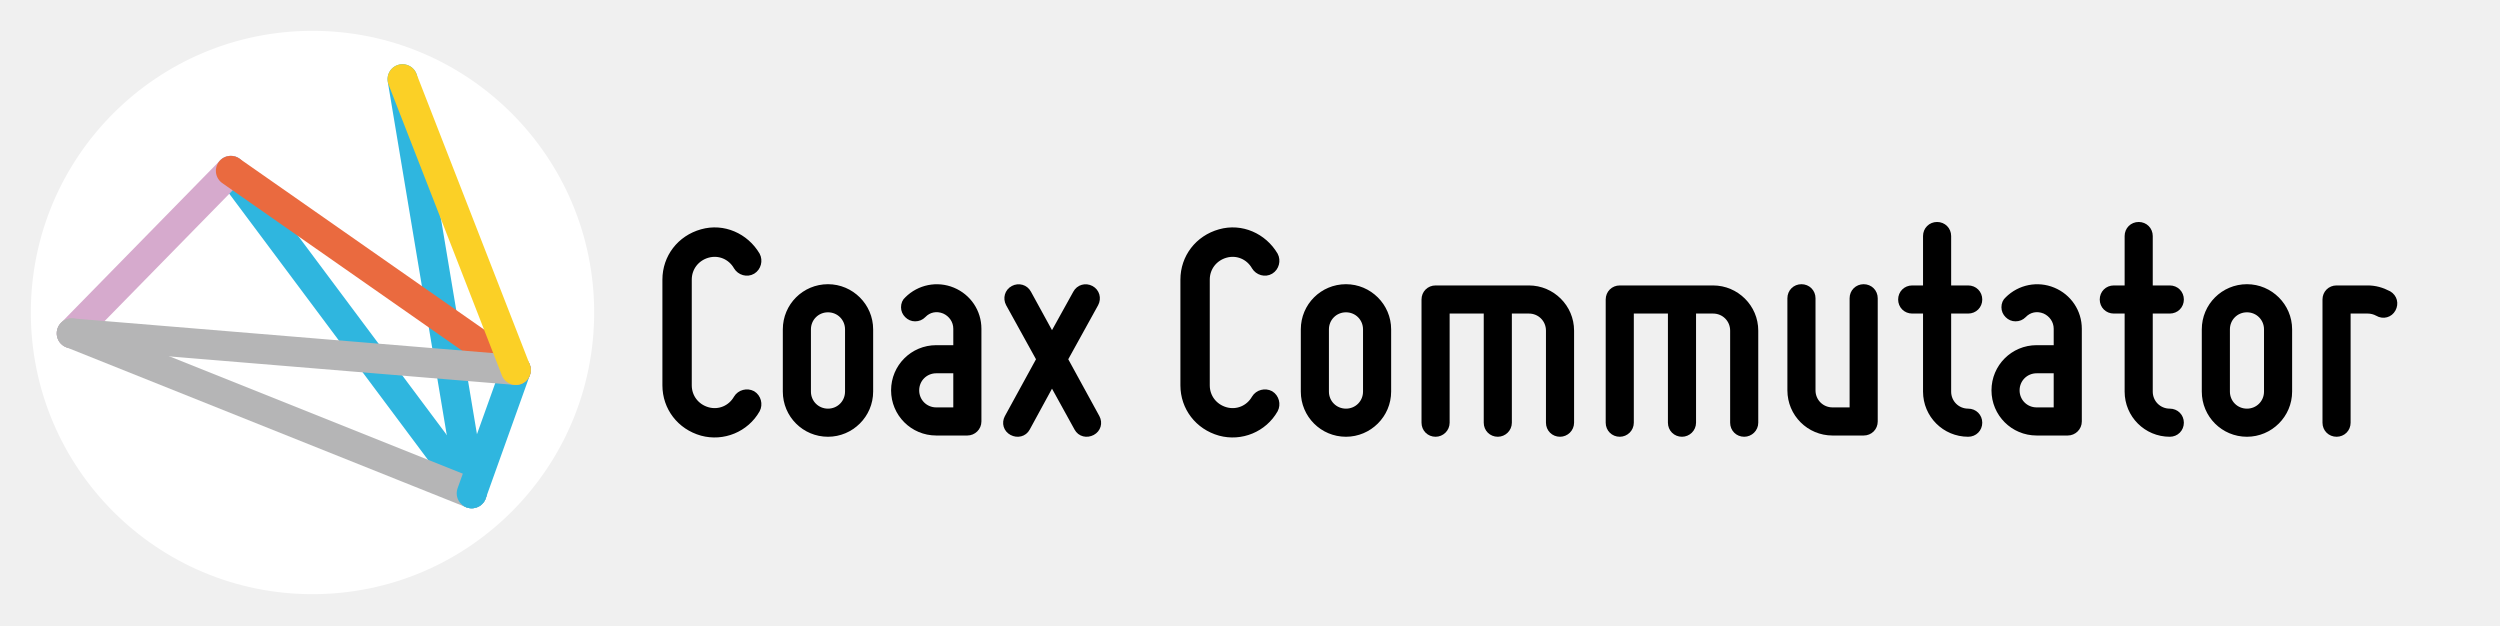
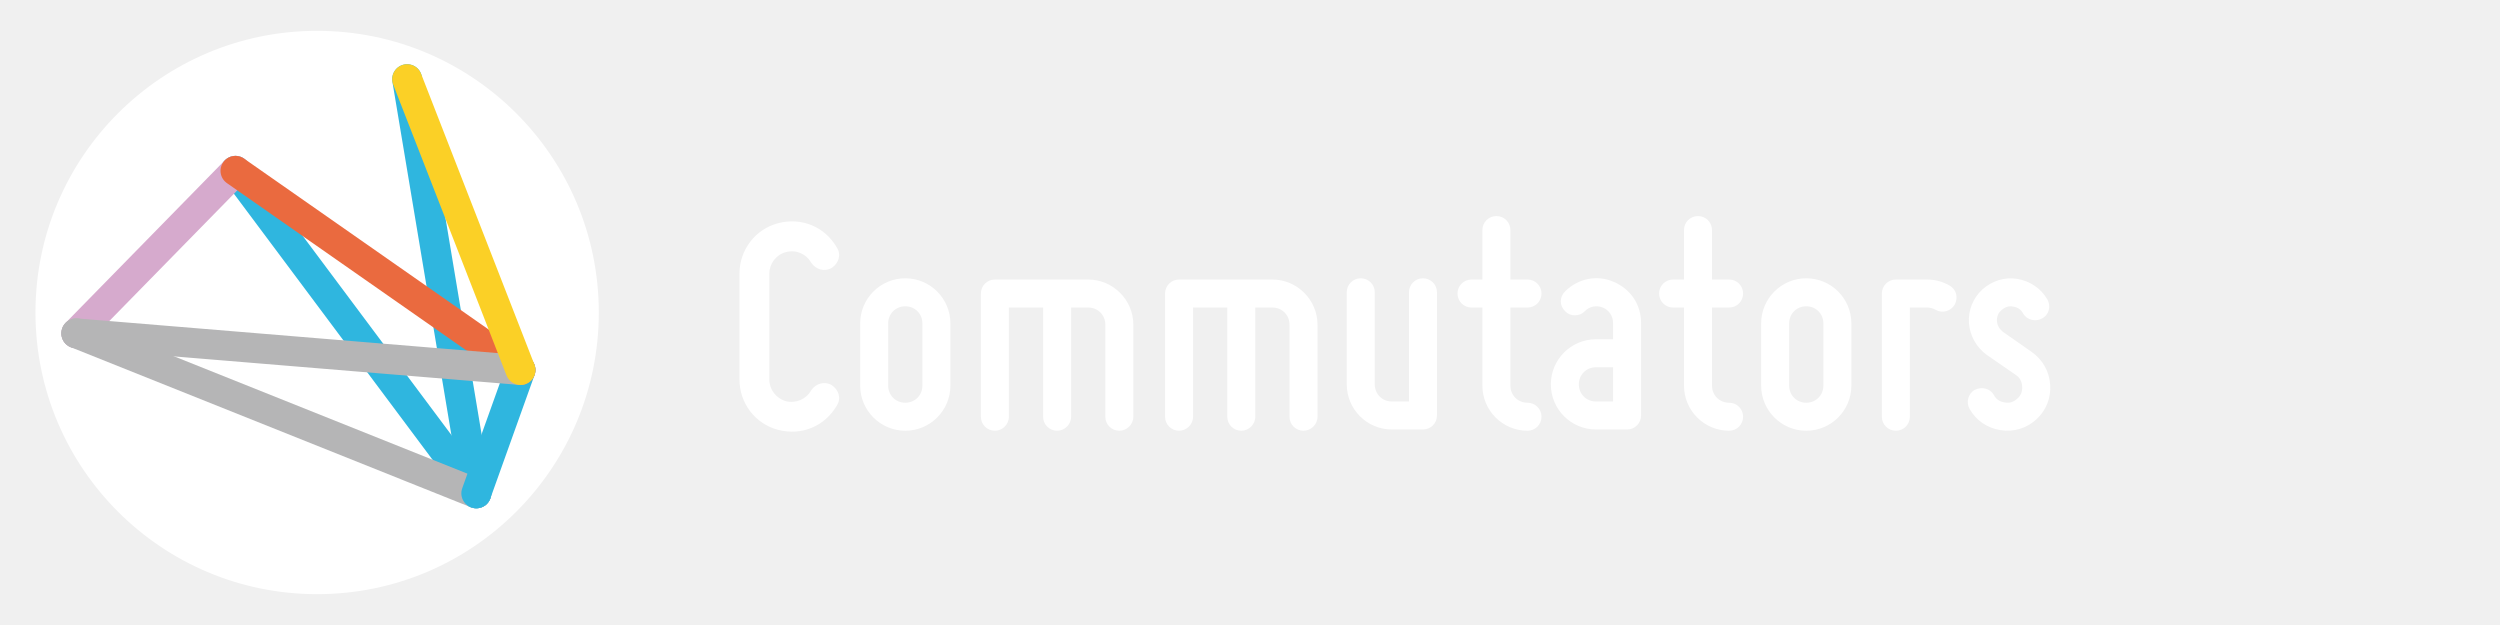
- <svg xmlns="http://www.w3.org/2000/svg" version="1.1" id="Layer_1" x="0px" y="0px" viewBox="0 0 300 75.1" style="enable-background:new 0 0 300 75.1;" xml:space="preserve">
-   <defs id="defs66" />
+ <svg xmlns="http://www.w3.org/2000/svg" version="1.1" id="Layer_1" x="0px" y="0px" viewBox="0 0 300 75" xml:space="preserve" width="300" height="75">
+   <defs id="defs66">
+     <linearGradient id="linearGradient990">
+       <stop style="stop-color:#ffffff;stop-opacity:1;" offset="0" id="stop988" />
+     </linearGradient>
+   </defs>
  <style type="text/css" id="style2">
	.st0{fill:#FFFFFF;}
	.st1{fill:none;stroke:#2FB6DF;stroke-width:3.59;stroke-linecap:round;stroke-miterlimit:10;}
	.st2{fill:none;stroke:#D6AACD;stroke-width:3.59;stroke-linecap:round;stroke-miterlimit:10;}
	.st3{fill:none;stroke:#B5B5B6;stroke-width:3.59;stroke-linecap:round;stroke-miterlimit:10;}
	.st4{fill:none;stroke:#EA6A3F;stroke-width:3.59;stroke-linecap:round;stroke-miterlimit:10;}
	.st5{fill:none;stroke:#FBD026;stroke-width:3.59;stroke-linecap:round;stroke-miterlimit:10;}
	.st6{fill:#2FB6DF;}
	.st7{fill:none;stroke:#D15527;stroke-width:3.59;stroke-linecap:round;stroke-miterlimit:10;}
	.st8{fill:none;}
</style>
-   <g id="g35">
-     <g id="Layer_1_1_">
-       <circle class="st0" cx="37.5" cy="37.5" r="33.8" id="circle6" />
-       <line class="st1" x1="48.3" y1="9.5" x2="56.6" y2="59.2" id="line8" />
-       <line class="st1" x1="27.7" y1="20.5" x2="56.6" y2="59.2" id="line10" />
-       <line class="st2" x1="8.6" y1="40" x2="27.7" y2="20.5" id="line12" />
-       <line class="st3" x1="8.6" y1="40" x2="56.6" y2="59.2" id="line14" />
-       <line class="st1" x1="56.6" y1="59.2" x2="61.9" y2="44.4" id="line16" />
-       <line class="st4" x1="27.7" y1="20.5" x2="61.9" y2="44.4" id="line18" />
-       <line class="st3" x1="8.6" y1="40" x2="61.9" y2="44.4" id="line20" />
-       <line class="st5" x1="48.3" y1="9.5" x2="61.9" y2="44.4" id="line22" />
-       <path class="st6" d="M40.5,28.5" id="path24" />
-       <path class="st7" d="M41.9,29.7" id="path26" />
-       <path class="st6" d="M28.1,30.2" id="path28" />
-       <path class="st6" d="M28.1,30.2" id="path30" />
-       <circle class="st8" cx="37.5" cy="37.5" r="37.5" id="circle32" />
-     </g>
-   </g>
  <g id="g61">
    <g aria-label="Coax Commutator" id="text503" style="font-weight:bold;font-size:37.333px;font-family:Miso;-inkscape-font-specification:'Miso Bold';stroke:#000000;stroke-width:1.134;stroke-linejoin:round">
-       <path d="m 84.275,51.732 c 2.464,0.672 5.115,-0.411 6.384,-2.651 0.299,-0.56 0.112,-1.307 -0.448,-1.643 -0.56,-0.299 -1.307,-0.112 -1.643,0.448 -0.747,1.307 -2.24,1.941 -3.696,1.531 -1.456,-0.411 -2.427,-1.68 -2.427,-3.173 V 33.551 c 0,-1.493 0.971,-2.763 2.427,-3.173 1.456,-0.411 2.949,0.224 3.696,1.531 0.336,0.56 1.083,0.784 1.643,0.448 0.56,-0.336 0.747,-1.083 0.448,-1.643 -1.307,-2.203 -3.883,-3.36 -6.384,-2.651 -2.539,0.709 -4.219,2.912 -4.219,5.488 v 12.693 c 0,2.576 1.68,4.779 4.219,5.488 z" style="font-weight:normal;-inkscape-font-specification:Miso" id="path5842" />
-       <path d="m 99.358,51.844 c 2.651,0 4.853,-2.165 4.853,-4.853 v -7.467 c 0,-2.688 -2.203,-4.853 -4.853,-4.853 -2.688,0 -4.853,2.165 -4.853,4.853 v 7.467 c 0,2.688 2.165,4.853 4.853,4.853 z m 0,-14.933 c 1.456,0 2.613,1.157 2.613,2.613 v 7.467 c 0,1.456 -1.157,2.613 -2.613,2.613 -1.456,0 -2.613,-1.157 -2.613,-2.613 v -7.467 c 0,-1.456 1.157,-2.613 2.613,-2.613 z" style="font-weight:normal;-inkscape-font-specification:Miso" id="path5844" />
-       <path d="m 114.963,41.988 h -2.613 c -2.688,0 -4.853,2.165 -4.853,4.853 0,2.688 2.165,4.853 4.853,4.853 h 3.733 c 0.597,0 1.12,-0.485 1.12,-1.12 V 39.449 c 0,-1.941 -1.157,-3.659 -2.949,-4.405 -1.792,-0.747 -3.845,-0.336 -5.227,1.045 -0.224,0.187 -0.336,0.448 -0.336,0.784 0,0.299 0.112,0.56 0.336,0.784 0.224,0.224 0.485,0.336 0.784,0.336 0.336,0 0.597,-0.112 0.821,-0.336 0.709,-0.747 1.755,-0.971 2.763,-0.56 0.933,0.411 1.568,1.307 1.568,2.352 z m -5.227,4.853 c 0,-1.456 1.157,-2.613 2.613,-2.613 h 2.613 v 5.227 h -2.613 c -1.456,0 -2.613,-1.157 -2.613,-2.613 z" style="font-weight:normal;-inkscape-font-specification:Miso" id="path5846" />
-       <path d="m 121.533,51.695 c 0.56,0.299 1.232,0.149 1.531,-0.411 l 3.173,-5.824 3.211,5.824 c 0.299,0.56 0.971,0.709 1.531,0.411 0.56,-0.299 0.747,-0.933 0.448,-1.493 l -3.883,-7.093 3.733,-6.757 c 0.299,-0.56 0.112,-1.232 -0.448,-1.531 -0.56,-0.299 -1.232,-0.112 -1.531,0.448 l -3.061,5.525 -3.024,-5.525 c -0.299,-0.56 -0.971,-0.747 -1.531,-0.448 -0.56,0.299 -0.747,0.971 -0.448,1.531 l 3.733,6.757 -3.883,7.093 c -0.299,0.56 -0.112,1.195 0.448,1.493 z" style="font-weight:normal;-inkscape-font-specification:Miso" id="path5848" />
-       <path d="m 146.435,51.732 c 2.464,0.672 5.115,-0.411 6.384,-2.651 0.299,-0.56 0.112,-1.307 -0.448,-1.643 -0.56,-0.299 -1.307,-0.112 -1.643,0.448 -0.747,1.307 -2.24,1.941 -3.696,1.531 -1.456,-0.411 -2.427,-1.68 -2.427,-3.173 V 33.551 c 0,-1.493 0.971,-2.763 2.427,-3.173 1.456,-0.411 2.949,0.224 3.696,1.531 0.336,0.56 1.083,0.784 1.643,0.448 0.56,-0.336 0.747,-1.083 0.448,-1.643 -1.307,-2.203 -3.883,-3.36 -6.384,-2.651 -2.539,0.709 -4.219,2.912 -4.219,5.488 v 12.693 c 0,2.576 1.68,4.779 4.219,5.488 z" style="font-weight:normal;-inkscape-font-specification:Miso" id="path5850" />
-       <path d="m 161.517,51.844 c 2.651,0 4.853,-2.165 4.853,-4.853 v -7.467 c 0,-2.688 -2.203,-4.853 -4.853,-4.853 -2.688,0 -4.853,2.165 -4.853,4.853 v 7.467 c 0,2.688 2.165,4.853 4.853,4.853 z m 0,-14.933 c 1.456,0 2.613,1.157 2.613,2.613 v 7.467 c 0,1.456 -1.157,2.613 -2.613,2.613 -1.456,0 -2.613,-1.157 -2.613,-2.613 v -7.467 c 0,-1.456 1.157,-2.613 2.613,-2.613 z" style="font-weight:normal;-inkscape-font-specification:Miso" id="path5852" />
-       <path d="m 173.389,37.06 h 5.227 v 13.664 c 0,0.635 0.485,1.12 1.12,1.12 0.597,0 1.12,-0.485 1.12,-1.12 V 37.06 h 2.613 c 1.456,0 2.613,1.157 2.613,2.613 v 11.051 c 0,0.635 0.485,1.12 1.12,1.12 0.597,0 1.12,-0.485 1.12,-1.12 V 39.673 c 0,-2.688 -2.203,-4.853 -4.853,-4.853 h -11.2 c -0.635,0 -1.12,0.485 -1.12,1.12 v 14.784 c 0,0.635 0.485,1.12 1.12,1.12 0.597,0 1.12,-0.485 1.12,-1.12 z" style="font-weight:normal;-inkscape-font-specification:Miso" id="path5854" />
-       <path d="m 195.491,37.06 h 5.227 v 13.664 c 0,0.635 0.485,1.12 1.12,1.12 0.597,0 1.12,-0.485 1.12,-1.12 V 37.06 h 2.613 c 1.456,0 2.613,1.157 2.613,2.613 v 11.051 c 0,0.635 0.485,1.12 1.12,1.12 0.597,0 1.12,-0.485 1.12,-1.12 V 39.673 c 0,-2.688 -2.203,-4.853 -4.853,-4.853 h -11.2 c -0.635,0 -1.12,0.485 -1.12,1.12 v 14.784 c 0,0.635 0.485,1.12 1.12,1.12 0.597,0 1.12,-0.485 1.12,-1.12 z" style="font-weight:normal;-inkscape-font-specification:Miso" id="path5856" />
-       <path d="m 219.907,51.695 h 3.733 c 0.635,0 1.12,-0.485 1.12,-1.12 V 35.791 c 0,-0.635 -0.485,-1.12 -1.12,-1.12 -0.635,0 -1.12,0.485 -1.12,1.12 v 13.664 h -2.613 c -1.456,0 -2.613,-1.157 -2.613,-2.613 V 35.791 c 0,-0.635 -0.485,-1.12 -1.12,-1.12 -0.635,0 -1.12,0.485 -1.12,1.12 v 11.051 c 0,2.688 2.165,4.853 4.853,4.853 z" style="font-weight:normal;-inkscape-font-specification:Miso" id="path5858" />
-       <path d="m 229.464,37.06 h 1.867 v 9.931 c 0,2.688 2.165,4.853 4.853,4.853 0.635,0 1.12,-0.485 1.12,-1.12 0,-0.635 -0.485,-1.12 -1.12,-1.12 -1.456,0 -2.613,-1.157 -2.613,-2.613 v -9.931 h 2.613 c 0.635,0 1.12,-0.485 1.12,-1.12 0,-0.635 -0.485,-1.12 -1.12,-1.12 h -2.613 v -6.496 c 0,-0.635 -0.485,-1.12 -1.12,-1.12 -0.635,0 -1.12,0.485 -1.12,1.12 v 6.496 h -1.867 c -0.635,0 -1.12,0.485 -1.12,1.12 0,0.635 0.485,1.12 1.12,1.12 z" style="font-weight:normal;-inkscape-font-specification:Miso" id="path5860" />
-       <path d="m 247.011,41.988 h -2.613 c -2.688,0 -4.853,2.165 -4.853,4.853 0,2.688 2.165,4.853 4.853,4.853 h 3.733 c 0.597,0 1.12,-0.485 1.12,-1.12 V 39.449 c 0,-1.941 -1.157,-3.659 -2.949,-4.405 -1.792,-0.747 -3.845,-0.336 -5.227,1.045 -0.224,0.187 -0.336,0.448 -0.336,0.784 0,0.299 0.112,0.56 0.336,0.784 0.224,0.224 0.485,0.336 0.784,0.336 0.336,0 0.597,-0.112 0.821,-0.336 0.709,-0.747 1.755,-0.971 2.763,-0.56 0.933,0.411 1.568,1.307 1.568,2.352 z m -5.227,4.853 c 0,-1.456 1.157,-2.613 2.613,-2.613 h 2.613 v 5.227 h -2.613 c -1.456,0 -2.613,-1.157 -2.613,-2.613 z" style="font-weight:normal;-inkscape-font-specification:Miso" id="path5862" />
-       <path d="m 253.656,37.06 h 1.867 v 9.931 c 0,2.688 2.165,4.853 4.853,4.853 0.635,0 1.12,-0.485 1.12,-1.12 0,-0.635 -0.485,-1.12 -1.12,-1.12 -1.456,0 -2.613,-1.157 -2.613,-2.613 v -9.931 h 2.613 c 0.635,0 1.12,-0.485 1.12,-1.12 0,-0.635 -0.485,-1.12 -1.12,-1.12 h -2.613 v -6.496 c 0,-0.635 -0.485,-1.12 -1.12,-1.12 -0.635,0 -1.12,0.485 -1.12,1.12 v 6.496 h -1.867 c -0.635,0 -1.12,0.485 -1.12,1.12 0,0.635 0.485,1.12 1.12,1.12 z" style="font-weight:normal;-inkscape-font-specification:Miso" id="path5864" />
-       <path d="m 269.635,51.844 c 2.651,0 4.853,-2.165 4.853,-4.853 v -7.467 c 0,-2.688 -2.203,-4.853 -4.853,-4.853 -2.688,0 -4.853,2.165 -4.853,4.853 v 7.467 c 0,2.688 2.165,4.853 4.853,4.853 z m 0,-14.933 c 1.456,0 2.613,1.157 2.613,2.613 v 7.467 c 0,1.456 -1.157,2.613 -2.613,2.613 -1.456,0 -2.613,-1.157 -2.613,-2.613 v -7.467 c 0,-1.456 1.157,-2.613 2.613,-2.613 z" style="font-weight:normal;-inkscape-font-specification:Miso" id="path5866" />
-       <path d="m 280.386,51.844 c 0.635,0 1.12,-0.485 1.12,-1.12 V 37.06 h 2.613 c 0.448,0 0.896,0.112 1.307,0.336 0.56,0.336 1.232,0.149 1.531,-0.411 0.299,-0.56 0.149,-1.195 -0.411,-1.531 -0.784,-0.411 -1.568,-0.635 -2.427,-0.635 h -3.733 c -0.635,0 -1.12,0.485 -1.12,1.12 v 14.784 c 0,0.635 0.485,1.12 1.12,1.12 z" style="font-weight:normal;-inkscape-font-specification:Miso" id="path5868" />
+       <g aria-label="Commutators" id="text381" style="stroke:none">
+         <g id="g309" transform="translate(0.5556831)">
+           <g id="g35">
+             <g id="Layer_1_1_">
+               <circle class="st0" cx="37.5" cy="37.5" r="33.8" id="circle6" />
+               <line class="st1" x1="48.3" y1="9.5" x2="56.6" y2="59.2" id="line8" />
+               <line class="st1" x1="27.7" y1="20.5" x2="56.6" y2="59.2" id="line10" />
+               <line class="st2" x1="8.6" y1="40" x2="27.7" y2="20.5" id="line12" />
+               <line class="st3" x1="8.6" y1="40" x2="56.6" y2="59.2" id="line14" />
+               <line class="st1" x1="56.6" y1="59.2" x2="61.9" y2="44.4" id="line16" />
+               <line class="st4" x1="27.7" y1="20.5" x2="61.9" y2="44.4" id="line18" />
+               <line class="st3" x1="8.6" y1="40" x2="61.9" y2="44.4" id="line20" />
+               <line class="st5" x1="48.3" y1="9.5" x2="61.9" y2="44.4" id="line22" />
+               <path class="st6" d="M 40.5,28.5" id="path24" />
+               <path class="st7" d="M 41.9,29.7" id="path26" />
+               <path class="st6" d="M 28.1,30.2" id="path28" />
+               <path class="st6" d="M 28.1,30.2" id="path30" />
+               <circle class="st8" cx="37.5" cy="37.5" r="37.5" id="circle32" />
+             </g>
+           </g>
+           <path d="m 92.809,51.576 c 2.8,0.747 5.6,-0.411 7.056,-2.912 0.56,-0.859 0.224,-1.904 -0.635,-2.464 -0.859,-0.485 -1.904,-0.187 -2.464,0.672 -0.597,1.045 -1.829,1.568 -3.024,1.269 -1.157,-0.336 -1.979,-1.381 -1.979,-2.613 V 32.835 c 0,-1.195 0.821,-2.277 1.979,-2.576 1.195,-0.336 2.427,0.187 3.024,1.232 0.56,0.859 1.605,1.157 2.464,0.672 0.859,-0.56 1.195,-1.605 0.635,-2.464 -1.456,-2.501 -4.256,-3.659 -7.056,-2.912 -2.725,0.709 -4.629,3.211 -4.629,6.048 v 12.693 c 0,2.875 1.904,5.339 4.629,6.048 z" id="path1098" style="fill:#ffffff" />
+           <path d="m 108.079,51.688 c 2.987,0 5.413,-2.427 5.413,-5.413 v -7.467 c 0,-2.987 -2.427,-5.413 -5.413,-5.413 -2.987,0 -5.413,2.427 -5.413,5.413 v 7.467 c 0,2.987 2.427,5.413 5.413,5.413 z m 0,-14.933 c 1.157,0 2.053,0.896 2.053,2.053 v 7.467 c 0,1.157 -0.896,2.053 -2.053,2.053 -1.157,0 -2.053,-0.896 -2.053,-2.053 v -7.467 c 0,-1.157 0.896,-2.053 2.053,-2.053 z" id="path1100" style="fill:#ffffff" />
+           <path d="m 120.511,36.904 h 4.107 v 13.104 c 0,0.933 0.747,1.68 1.68,1.68 0.896,0 1.68,-0.747 1.68,-1.68 V 36.904 h 2.053 c 1.157,0 2.053,0.896 2.053,2.053 v 11.051 c 0,0.933 0.747,1.68 1.68,1.68 0.896,0 1.68,-0.747 1.68,-1.68 V 38.957 c 0,-2.987 -2.464,-5.413 -5.413,-5.413 h -11.2 c -0.933,0 -1.68,0.747 -1.68,1.68 v 14.784 c 0,0.933 0.747,1.68 1.68,1.68 0.896,0 1.68,-0.747 1.68,-1.68 z" id="path1102" style="fill:#ffffff" />
+           <path d="m 142.612,36.904 h 4.107 v 13.104 c 0,0.933 0.747,1.68 1.68,1.68 0.896,0 1.68,-0.747 1.68,-1.68 V 36.904 h 2.053 c 1.157,0 2.053,0.896 2.053,2.053 v 11.051 c 0,0.933 0.747,1.68 1.68,1.68 0.896,0 1.68,-0.747 1.68,-1.68 V 38.957 c 0,-2.987 -2.464,-5.413 -5.413,-5.413 h -11.2 c -0.933,0 -1.68,0.747 -1.68,1.68 v 14.784 c 0,0.933 0.747,1.68 1.68,1.68 0.896,0 1.68,-0.747 1.68,-1.68 z" id="path1104" style="fill:#ffffff" />
+           <path d="m 166.468,51.539 h 3.733 c 0.933,0 1.68,-0.747 1.68,-1.68 V 35.075 c 0,-0.933 -0.747,-1.68 -1.68,-1.68 -0.933,0 -1.68,0.747 -1.68,1.68 v 13.104 h -2.053 c -1.157,0 -2.053,-0.896 -2.053,-2.053 V 35.075 c 0,-0.933 -0.747,-1.68 -1.68,-1.68 -0.933,0 -1.68,0.747 -1.68,1.68 v 11.051 c 0,2.987 2.427,5.413 5.413,5.413 z" id="path1106" style="fill:#ffffff" />
+           <path d="m 176.025,36.904 h 1.307 v 9.371 c 0,2.987 2.427,5.413 5.413,5.413 0.933,0 1.68,-0.747 1.68,-1.68 0,-0.933 -0.747,-1.68 -1.68,-1.68 -1.157,0 -2.053,-0.896 -2.053,-2.053 v -9.371 h 2.053 c 0.933,0 1.68,-0.747 1.68,-1.68 0,-0.933 -0.747,-1.68 -1.68,-1.68 h -2.053 v -5.936 c 0,-0.933 -0.747,-1.68 -1.68,-1.68 -0.933,0 -1.68,0.747 -1.68,1.68 v 5.936 h -1.307 c -0.933,0 -1.68,0.747 -1.68,1.68 0,0.933 0.747,1.68 1.68,1.68 z" id="path1108" style="fill:#ffffff" />
+           <path d="m 193.012,40.712 h -2.053 c -2.987,0 -5.413,2.427 -5.413,5.413 0,2.987 2.427,5.413 5.413,5.413 h 3.733 c 0.933,0 1.68,-0.747 1.68,-1.68 V 38.733 c 0,-2.203 -1.269,-4.069 -3.323,-4.928 -1.979,-0.859 -4.256,-0.373 -5.787,1.157 -0.336,0.336 -0.523,0.747 -0.523,1.195 0,0.448 0.187,0.859 0.523,1.195 0.336,0.336 0.709,0.485 1.157,0.485 0.485,0 0.859,-0.149 1.195,-0.485 0.56,-0.597 1.419,-0.747 2.165,-0.448 0.747,0.299 1.232,1.045 1.232,1.829 z m -2.053,3.36 h 2.053 v 4.107 h -2.053 c -1.157,0 -2.053,-0.896 -2.053,-2.053 0,-1.157 0.896,-2.053 2.053,-2.053 z" id="path1110" style="fill:#ffffff" />
+           <path d="m 200.217,36.904 h 1.307 v 9.371 c 0,2.987 2.427,5.413 5.413,5.413 0.933,0 1.68,-0.747 1.68,-1.68 0,-0.933 -0.747,-1.68 -1.68,-1.68 -1.157,0 -2.053,-0.896 -2.053,-2.053 v -9.371 h 2.053 c 0.933,0 1.68,-0.747 1.68,-1.68 0,-0.933 -0.747,-1.68 -1.68,-1.68 h -2.053 v -5.936 c 0,-0.933 -0.747,-1.68 -1.68,-1.68 -0.933,0 -1.68,0.747 -1.68,1.68 v 5.936 h -1.307 c -0.933,0 -1.68,0.747 -1.68,1.68 0,0.933 0.747,1.68 1.68,1.68 z" id="path1112" style="fill:#ffffff" />
+           <path d="m 216.196,51.688 c 2.987,0 5.413,-2.427 5.413,-5.413 v -7.467 c 0,-2.987 -2.427,-5.413 -5.413,-5.413 -2.987,0 -5.413,2.427 -5.413,5.413 v 7.467 c 0,2.987 2.427,5.413 5.413,5.413 z m 0,-14.933 c 1.157,0 2.053,0.896 2.053,2.053 v 7.467 c 0,1.157 -0.896,2.053 -2.053,2.053 -1.157,0 -2.053,-0.896 -2.053,-2.053 v -7.467 c 0,-1.157 0.896,-2.053 2.053,-2.053 z" id="path1114" style="fill:#ffffff" />
+           <path d="m 226.948,51.688 c 0.933,0 1.68,-0.747 1.68,-1.68 V 36.904 h 2.053 c 0.336,0 0.672,0.075 1.008,0.261 0.859,0.485 1.829,0.187 2.315,-0.597 0.448,-0.859 0.224,-1.829 -0.635,-2.315 -0.859,-0.485 -1.755,-0.709 -2.688,-0.709 h -3.733 c -0.933,0 -1.68,0.747 -1.68,1.68 v 14.784 c 0,0.933 0.747,1.68 1.68,1.68 z" id="path1116" style="fill:#ffffff" />
+           <path d="m 241.508,47.843 c -0.448,0.411 -0.933,0.56 -1.493,0.448 -0.597,-0.075 -1.045,-0.373 -1.307,-0.896 -0.448,-0.784 -1.456,-1.045 -2.315,-0.597 -0.784,0.448 -1.045,1.493 -0.597,2.277 0.784,1.381 2.091,2.277 3.696,2.539 1.605,0.261 3.136,-0.224 4.293,-1.269 1.195,-1.083 1.792,-2.576 1.68,-4.181 -0.112,-1.605 -0.896,-2.987 -2.203,-3.92 l -3.472,-2.427 c -0.411,-0.336 -0.672,-0.747 -0.709,-1.269 -0.037,-0.56 0.149,-1.008 0.56,-1.344 0.411,-0.373 0.896,-0.523 1.381,-0.411 0.523,0.075 0.933,0.336 1.195,0.821 0.448,0.784 1.493,1.045 2.277,0.597 0.859,-0.448 1.083,-1.493 0.635,-2.277 -0.784,-1.344 -2.091,-2.203 -3.584,-2.464 -1.531,-0.261 -3.024,0.224 -4.181,1.232 -1.157,1.045 -1.755,2.539 -1.643,4.069 0.112,1.531 0.896,2.912 2.128,3.808 l 3.509,2.427 c 0.448,0.299 0.709,0.747 0.747,1.381 0.037,0.597 -0.149,1.083 -0.597,1.456 z" id="path1118" style="fill:#ffffff" />
+         </g>
+       </g>
    </g>
  </g>
</svg>
